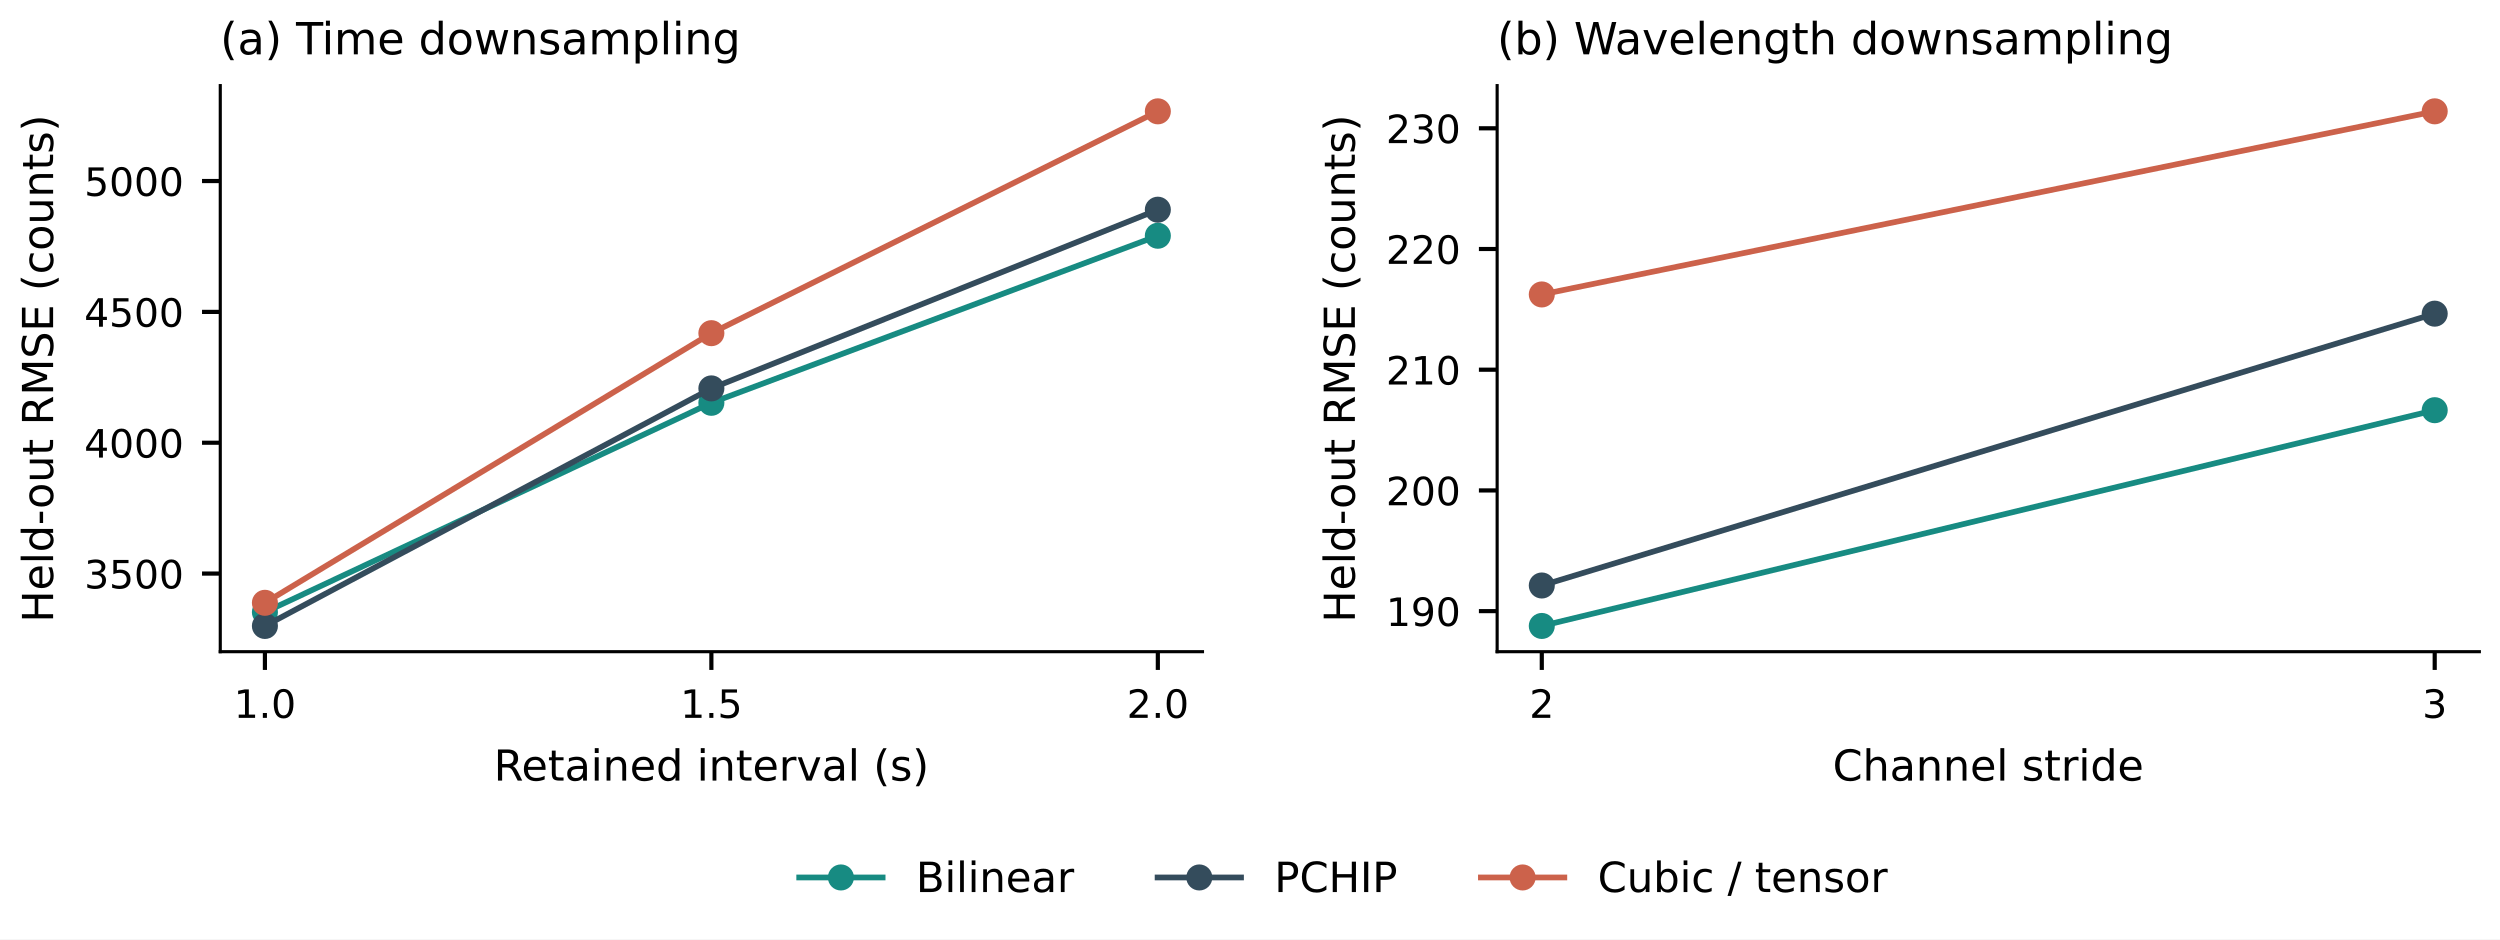
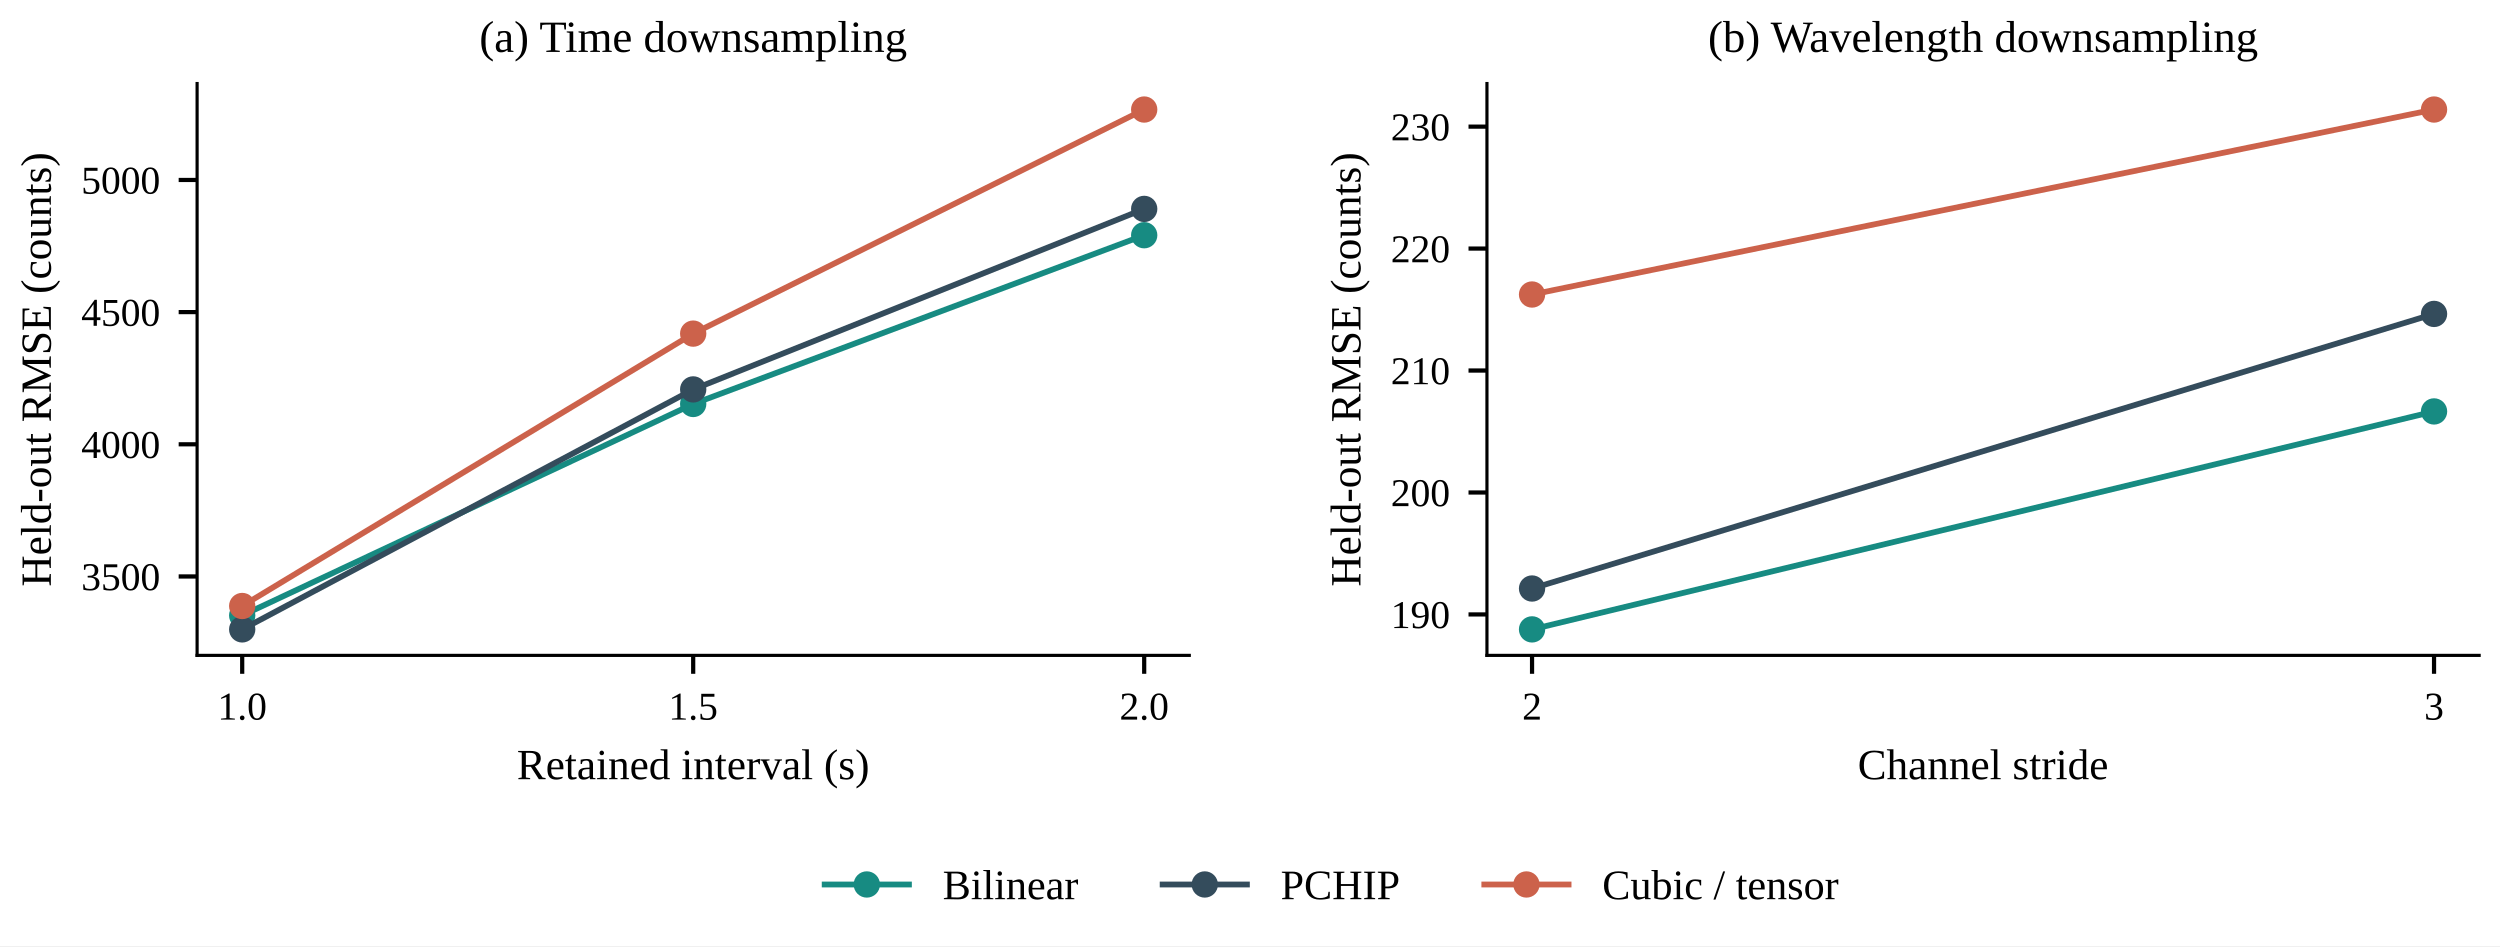
- <svg xmlns="http://www.w3.org/2000/svg" xmlns:xlink="http://www.w3.org/1999/xlink" width="479.504pt" height="180.179pt" viewBox="0 0 479.504 180.179" version="1.1">
+ <svg xmlns="http://www.w3.org/2000/svg" xmlns:xlink="http://www.w3.org/1999/xlink" width="474.68pt" height="179.622pt" viewBox="0 0 474.68 179.622" version="1.1">
  <defs>
    <style type="text/css">*{stroke-linejoin: round; stroke-linecap: butt}</style>
  </defs>
  <g id="figure_1">
    <g id="patch_1">
-       <path d="M 0 180.179 L 479.504 180.179 L 479.504 0 L 0 0 z " style="fill: #ffffff" />
+       <path d="M 0 179.622 L 474.68 179.622 L 474.68 0 L 0 0 z " style="fill: #ffffff" />
    </g>
    <g id="axes_1">
      <g id="patch_2">
-         <path d="M 42.248 124.995 L 230.638 124.995 L 230.638 16.419 L 42.248 16.419 z " style="fill: #ffffff" />
+         <path d="M 37.424 124.438 L 225.813 124.438 L 225.813 15.862 L 37.424 15.862 z " style="fill: #ffffff" />
      </g>
      <g id="matplotlib.axis_1">
        <g id="xtick_1">
          <g id="line2d_1">
            <defs>
              <path id="mc4d0fbb25a" d="M 0 0 L 0 3.5 " style="stroke: #000000; stroke-width: 0.8" />
            </defs>
            <g>
-               <use xlink:href="#mc4d0fbb25a" x="50.811" y="124.995" style="stroke: #000000; stroke-width: 0.8" />
+               <use xlink:href="#mc4d0fbb25a" x="45.987" y="124.438" style="stroke: #000000; stroke-width: 0.8" />
            </g>
          </g>
          <g id="text_1">
-             <text style="font-size: 7.5px; font-family: 'DejaVu Sans'; text-anchor: middle" x="50.811" y="137.693" transform="rotate(-0 50.8113 137.6929)">1.0</text>
+             <text style="font-size: 7.5px; font-family: 'Times New Roman'; text-anchor: middle" x="45.987" y="136.638" transform="rotate(-0 45.98676 136.6384)">1.0</text>
          </g>
        </g>
        <g id="xtick_2">
          <g id="line2d_2">
            <g>
-               <use xlink:href="#mc4d0fbb25a" x="136.443" y="124.995" style="stroke: #000000; stroke-width: 0.8" />
+               <use xlink:href="#mc4d0fbb25a" x="131.618" y="124.438" style="stroke: #000000; stroke-width: 0.8" />
            </g>
          </g>
          <g id="text_2">
-             <text style="font-size: 7.5px; font-family: 'DejaVu Sans'; text-anchor: middle" x="136.443" y="137.693" transform="rotate(-0 136.4429 137.6929)">1.5</text>
+             <text style="font-size: 7.5px; font-family: 'Times New Roman'; text-anchor: middle" x="131.618" y="136.638" transform="rotate(-0 131.6184 136.6384)">1.5</text>
          </g>
        </g>
        <g id="xtick_3">
          <g id="line2d_3">
            <g>
-               <use xlink:href="#mc4d0fbb25a" x="222.075" y="124.995" style="stroke: #000000; stroke-width: 0.8" />
+               <use xlink:href="#mc4d0fbb25a" x="217.25" y="124.438" style="stroke: #000000; stroke-width: 0.8" />
            </g>
          </g>
          <g id="text_3">
-             <text style="font-size: 7.5px; font-family: 'DejaVu Sans'; text-anchor: middle" x="222.075" y="137.693" transform="rotate(-0 222.0745 137.6929)">2.0</text>
+             <text style="font-size: 7.5px; font-family: 'Times New Roman'; text-anchor: middle" x="217.25" y="136.638" transform="rotate(-0 217.25 136.6384)">2.0</text>
          </g>
        </g>
        <g id="text_4">
-           <text style="font-size: 8.2px; font-family: 'DejaVu Sans'; text-anchor: middle" x="136.443" y="149.725" transform="rotate(-0 136.4429 149.7254)">Retained interval (s)</text>
+           <text style="font-size: 8.2px; font-family: 'Times New Roman'; text-anchor: middle" x="131.618" y="147.951" transform="rotate(-0 131.6184 147.9509)">Retained interval (s)</text>
        </g>
      </g>
      <g id="matplotlib.axis_2">
        <g id="ytick_1">
          <g id="line2d_4">
            <defs>
              <path id="md01da9a1f7" d="M 0 0 L -3.5 0 " style="stroke: #000000; stroke-width: 0.8" />
            </defs>
            <g>
-               <use xlink:href="#md01da9a1f7" x="42.248" y="110.012" style="stroke: #000000; stroke-width: 0.8" />
+               <use xlink:href="#md01da9a1f7" x="37.424" y="109.455" style="stroke: #000000; stroke-width: 0.8" />
            </g>
          </g>
          <g id="text_5">
-             <text style="font-size: 7.5px; font-family: 'DejaVu Sans'; text-anchor: end" x="35.248" y="112.861" transform="rotate(-0 35.24814 112.8609)">3500</text>
+             <text style="font-size: 7.5px; font-family: 'Times New Roman'; text-anchor: end" x="30.424" y="112.055" transform="rotate(-0 30.4236 112.0554)">3500</text>
          </g>
        </g>
        <g id="ytick_2">
          <g id="line2d_5">
            <g>
-               <use xlink:href="#md01da9a1f7" x="42.248" y="84.916" style="stroke: #000000; stroke-width: 0.8" />
+               <use xlink:href="#md01da9a1f7" x="37.424" y="84.36" style="stroke: #000000; stroke-width: 0.8" />
            </g>
          </g>
          <g id="text_6">
-             <text style="font-size: 7.5px; font-family: 'DejaVu Sans'; text-anchor: end" x="35.248" y="87.765" transform="rotate(-0 35.24814 87.7653)">4000</text>
+             <text style="font-size: 7.5px; font-family: 'Times New Roman'; text-anchor: end" x="30.424" y="86.96" transform="rotate(-0 30.4236 86.9598)">4000</text>
          </g>
        </g>
        <g id="ytick_3">
          <g id="line2d_6">
            <g>
-               <use xlink:href="#md01da9a1f7" x="42.248" y="59.821" style="stroke: #000000; stroke-width: 0.8" />
+               <use xlink:href="#md01da9a1f7" x="37.424" y="59.264" style="stroke: #000000; stroke-width: 0.8" />
            </g>
          </g>
          <g id="text_7">
-             <text style="font-size: 7.5px; font-family: 'DejaVu Sans'; text-anchor: end" x="35.248" y="62.67" transform="rotate(-0 35.24814 62.6697)">4500</text>
+             <text style="font-size: 7.5px; font-family: 'Times New Roman'; text-anchor: end" x="30.424" y="61.864" transform="rotate(-0 30.4236 61.8642)">4500</text>
          </g>
        </g>
        <g id="ytick_4">
          <g id="line2d_7">
            <g>
-               <use xlink:href="#md01da9a1f7" x="42.248" y="34.725" style="stroke: #000000; stroke-width: 0.8" />
+               <use xlink:href="#md01da9a1f7" x="37.424" y="34.169" style="stroke: #000000; stroke-width: 0.8" />
            </g>
          </g>
          <g id="text_8">
-             <text style="font-size: 7.5px; font-family: 'DejaVu Sans'; text-anchor: end" x="35.248" y="37.574" transform="rotate(-0 35.24814 37.57411)">5000</text>
+             <text style="font-size: 7.5px; font-family: 'Times New Roman'; text-anchor: end" x="30.424" y="36.769" transform="rotate(-0 30.4236 36.7686)">5000</text>
          </g>
        </g>
        <g id="text_9">
-           <text style="font-size: 8.2px; font-family: 'DejaVu Sans'; text-anchor: middle" x="10.191" y="70.707" transform="rotate(-90 10.19072 70.70667)">Held-out RMSE (counts)</text>
+           <text style="font-size: 8.2px; font-family: 'Times New Roman'; text-anchor: middle" x="9.654" y="70.15" transform="rotate(-90 9.653875 70.15019)">Held-out RMSE (counts)</text>
        </g>
      </g>
      <g id="line2d_8">
-         <path d="M 50.811 117.413 L 136.443 77.259 L 222.075 45.216 " clip-path="url(#p383b3af756)" style="fill: none; stroke: #178b82; stroke-width: 1.1; stroke-linecap: square" />
+         <path d="M 45.987 116.857 L 131.618 76.703 L 217.25 44.66 " clip-path="url(#p9f1307b2fc)" style="fill: none; stroke: #178b82; stroke-width: 1.1; stroke-linecap: square" />
        <defs>
          <path id="m8fc83196d3" d="M 0 2 C 0.53 2 1.039 1.789 1.414 1.414 C 1.789 1.039 2 0.53 2 0 C 2 -0.53 1.789 -1.039 1.414 -1.414 C 1.039 -1.789 0.53 -2 0 -2 C -0.53 -2 -1.039 -1.789 -1.414 -1.414 C -1.789 -1.039 -2 -0.53 -2 0 C -2 0.53 -1.789 1.039 -1.414 1.414 C -1.039 1.789 -0.53 2 0 2 z " style="stroke: #178b82" />
        </defs>
-         <g clip-path="url(#p383b3af756)">
-           <use xlink:href="#m8fc83196d3" x="50.811" y="117.413" style="fill: #178b82; stroke: #178b82" />
-           <use xlink:href="#m8fc83196d3" x="136.443" y="77.259" style="fill: #178b82; stroke: #178b82" />
-           <use xlink:href="#m8fc83196d3" x="222.075" y="45.216" style="fill: #178b82; stroke: #178b82" />
+         <g clip-path="url(#p9f1307b2fc)">
+           <use xlink:href="#m8fc83196d3" x="45.987" y="116.857" style="fill: #178b82; stroke: #178b82" />
+           <use xlink:href="#m8fc83196d3" x="131.618" y="76.703" style="fill: #178b82; stroke: #178b82" />
+           <use xlink:href="#m8fc83196d3" x="217.25" y="44.66" style="fill: #178b82; stroke: #178b82" />
        </g>
      </g>
      <g id="line2d_9">
-         <path d="M 50.811 120.059 L 136.443 74.496 L 222.075 40.222 " clip-path="url(#p383b3af756)" style="fill: none; stroke: #344c5c; stroke-width: 1.1; stroke-linecap: square" />
+         <path d="M 45.987 119.503 L 131.618 73.939 L 217.25 39.666 " clip-path="url(#p9f1307b2fc)" style="fill: none; stroke: #344c5c; stroke-width: 1.1; stroke-linecap: square" />
        <defs>
          <path id="m650a231efd" d="M 0 2 C 0.53 2 1.039 1.789 1.414 1.414 C 1.789 1.039 2 0.53 2 0 C 2 -0.53 1.789 -1.039 1.414 -1.414 C 1.039 -1.789 0.53 -2 0 -2 C -0.53 -2 -1.039 -1.789 -1.414 -1.414 C -1.789 -1.039 -2 -0.53 -2 0 C -2 0.53 -1.789 1.039 -1.414 1.414 C -1.039 1.789 -0.53 2 0 2 z " style="stroke: #344c5c" />
        </defs>
-         <g clip-path="url(#p383b3af756)">
-           <use xlink:href="#m650a231efd" x="50.811" y="120.059" style="fill: #344c5c; stroke: #344c5c" />
-           <use xlink:href="#m650a231efd" x="136.443" y="74.496" style="fill: #344c5c; stroke: #344c5c" />
-           <use xlink:href="#m650a231efd" x="222.075" y="40.222" style="fill: #344c5c; stroke: #344c5c" />
+         <g clip-path="url(#p9f1307b2fc)">
+           <use xlink:href="#m650a231efd" x="45.987" y="119.503" style="fill: #344c5c; stroke: #344c5c" />
+           <use xlink:href="#m650a231efd" x="131.618" y="73.939" style="fill: #344c5c; stroke: #344c5c" />
+           <use xlink:href="#m650a231efd" x="217.25" y="39.666" style="fill: #344c5c; stroke: #344c5c" />
        </g>
      </g>
      <g id="line2d_10">
-         <path d="M 50.811 115.619 L 136.443 63.902 L 222.075 21.354 " clip-path="url(#p383b3af756)" style="fill: none; stroke: #cc624b; stroke-width: 1.1; stroke-linecap: square" />
+         <path d="M 45.987 115.063 L 131.618 63.345 L 217.25 20.797 " clip-path="url(#p9f1307b2fc)" style="fill: none; stroke: #cc624b; stroke-width: 1.1; stroke-linecap: square" />
        <defs>
          <path id="m1233b05e58" d="M 0 2 C 0.53 2 1.039 1.789 1.414 1.414 C 1.789 1.039 2 0.53 2 0 C 2 -0.53 1.789 -1.039 1.414 -1.414 C 1.039 -1.789 0.53 -2 0 -2 C -0.53 -2 -1.039 -1.789 -1.414 -1.414 C -1.789 -1.039 -2 -0.53 -2 0 C -2 0.53 -1.789 1.039 -1.414 1.414 C -1.039 1.789 -0.53 2 0 2 z " style="stroke: #cc624b" />
        </defs>
-         <g clip-path="url(#p383b3af756)">
-           <use xlink:href="#m1233b05e58" x="50.811" y="115.619" style="fill: #cc624b; stroke: #cc624b" />
-           <use xlink:href="#m1233b05e58" x="136.443" y="63.902" style="fill: #cc624b; stroke: #cc624b" />
-           <use xlink:href="#m1233b05e58" x="222.075" y="21.354" style="fill: #cc624b; stroke: #cc624b" />
+         <g clip-path="url(#p9f1307b2fc)">
+           <use xlink:href="#m1233b05e58" x="45.987" y="115.063" style="fill: #cc624b; stroke: #cc624b" />
+           <use xlink:href="#m1233b05e58" x="131.618" y="63.345" style="fill: #cc624b; stroke: #cc624b" />
+           <use xlink:href="#m1233b05e58" x="217.25" y="20.797" style="fill: #cc624b; stroke: #cc624b" />
        </g>
      </g>
      <g id="patch_3">
-         <path d="M 42.248 124.995 L 42.248 16.419 " style="fill: none; stroke: #000000; stroke-width: 0.6; stroke-linejoin: miter; stroke-linecap: square" />
+         <path d="M 37.424 124.438 L 37.424 15.862 " style="fill: none; stroke: #000000; stroke-width: 0.6; stroke-linejoin: miter; stroke-linecap: square" />
      </g>
      <g id="patch_4">
-         <path d="M 42.248 124.995 L 230.638 124.995 " style="fill: none; stroke: #000000; stroke-width: 0.6; stroke-linejoin: miter; stroke-linecap: square" />
+         <path d="M 37.424 124.438 L 225.813 124.438 " style="fill: none; stroke: #000000; stroke-width: 0.6; stroke-linejoin: miter; stroke-linecap: square" />
      </g>
      <g id="text_10">
-         <text style="font-size: 8.5px; font-family: 'DejaVu Sans'; text-anchor: start" x="42.248" y="10.419" transform="rotate(-0 42.24814 10.41867)">(a) Time downsampling</text>
+         <text style="font-size: 8.5px; font-family: 'Times New Roman'; text-anchor: middle" x="131.618" y="9.862" transform="rotate(-0 131.6184 9.862188)">(a) Time downsampling</text>
      </g>
    </g>
    <g id="axes_2">
      <g id="patch_5">
-         <path d="M 287.155 124.995 L 475.544 124.995 L 475.544 16.419 L 287.155 16.419 z " style="fill: #ffffff" />
+         <path d="M 282.33 124.438 L 470.72 124.438 L 470.72 15.862 L 282.33 15.862 z " style="fill: #ffffff" />
      </g>
      <g id="matplotlib.axis_3">
        <g id="xtick_4">
          <g id="line2d_11">
            <g>
-               <use xlink:href="#mc4d0fbb25a" x="295.718" y="124.995" style="stroke: #000000; stroke-width: 0.8" />
+               <use xlink:href="#mc4d0fbb25a" x="290.893" y="124.438" style="stroke: #000000; stroke-width: 0.8" />
            </g>
          </g>
          <g id="text_11">
-             <text style="font-size: 7.5px; font-family: 'DejaVu Sans'; text-anchor: middle" x="295.718" y="137.693" transform="rotate(-0 295.7177 137.6929)">2</text>
+             <text style="font-size: 7.5px; font-family: 'Times New Roman'; text-anchor: middle" x="290.893" y="136.638" transform="rotate(-0 290.8932 136.6384)">2</text>
          </g>
        </g>
        <g id="xtick_5">
          <g id="line2d_12">
            <g>
-               <use xlink:href="#mc4d0fbb25a" x="466.981" y="124.995" style="stroke: #000000; stroke-width: 0.8" />
+               <use xlink:href="#mc4d0fbb25a" x="462.156" y="124.438" style="stroke: #000000; stroke-width: 0.8" />
            </g>
          </g>
          <g id="text_12">
-             <text style="font-size: 7.5px; font-family: 'DejaVu Sans'; text-anchor: middle" x="466.981" y="137.693" transform="rotate(-0 466.981 137.6929)">3</text>
+             <text style="font-size: 7.5px; font-family: 'Times New Roman'; text-anchor: middle" x="462.156" y="136.638" transform="rotate(-0 462.1564 136.6384)">3</text>
          </g>
        </g>
        <g id="text_13">
-           <text style="font-size: 8.2px; font-family: 'DejaVu Sans'; text-anchor: middle" x="381.349" y="149.725" transform="rotate(-0 381.3494 149.7254)">Channel stride</text>
+           <text style="font-size: 8.2px; font-family: 'Times New Roman'; text-anchor: middle" x="376.525" y="147.951" transform="rotate(-0 376.5248 147.9509)">Channel stride</text>
        </g>
      </g>
      <g id="matplotlib.axis_4">
        <g id="ytick_5">
          <g id="line2d_13">
            <g>
-               <use xlink:href="#md01da9a1f7" x="287.155" y="117.216" style="stroke: #000000; stroke-width: 0.8" />
+               <use xlink:href="#md01da9a1f7" x="282.33" y="116.659" style="stroke: #000000; stroke-width: 0.8" />
            </g>
          </g>
          <g id="text_14">
-             <text style="font-size: 7.5px; font-family: 'DejaVu Sans'; text-anchor: end" x="280.155" y="120.065" transform="rotate(-0 280.1546 120.065)">190</text>
+             <text style="font-size: 7.5px; font-family: 'Times New Roman'; text-anchor: end" x="275.33" y="119.259" transform="rotate(-0 275.33 119.2595)">190</text>
          </g>
        </g>
        <g id="ytick_6">
          <g id="line2d_14">
            <g>
-               <use xlink:href="#md01da9a1f7" x="287.155" y="94.063" style="stroke: #000000; stroke-width: 0.8" />
+               <use xlink:href="#md01da9a1f7" x="282.33" y="93.507" style="stroke: #000000; stroke-width: 0.8" />
            </g>
          </g>
          <g id="text_15">
-             <text style="font-size: 7.5px; font-family: 'DejaVu Sans'; text-anchor: end" x="280.155" y="96.912" transform="rotate(-0 280.1546 96.91234)">200</text>
+             <text style="font-size: 7.5px; font-family: 'Times New Roman'; text-anchor: end" x="275.33" y="96.107" transform="rotate(-0 275.33 96.10683)">200</text>
          </g>
        </g>
        <g id="ytick_7">
          <g id="line2d_15">
            <g>
-               <use xlink:href="#md01da9a1f7" x="287.155" y="70.911" style="stroke: #000000; stroke-width: 0.8" />
+               <use xlink:href="#md01da9a1f7" x="282.33" y="70.354" style="stroke: #000000; stroke-width: 0.8" />
            </g>
          </g>
          <g id="text_16">
-             <text style="font-size: 7.5px; font-family: 'DejaVu Sans'; text-anchor: end" x="280.155" y="73.76" transform="rotate(-0 280.1546 73.7597)">210</text>
+             <text style="font-size: 7.5px; font-family: 'Times New Roman'; text-anchor: end" x="275.33" y="72.954" transform="rotate(-0 275.33 72.95419)">210</text>
          </g>
        </g>
        <g id="ytick_8">
          <g id="line2d_16">
            <g>
-               <use xlink:href="#md01da9a1f7" x="287.155" y="47.758" style="stroke: #000000; stroke-width: 0.8" />
+               <use xlink:href="#md01da9a1f7" x="282.33" y="47.201" style="stroke: #000000; stroke-width: 0.8" />
            </g>
          </g>
          <g id="text_17">
-             <text style="font-size: 7.5px; font-family: 'DejaVu Sans'; text-anchor: end" x="280.155" y="50.607" transform="rotate(-0 280.1546 50.60705)">220</text>
+             <text style="font-size: 7.5px; font-family: 'Times New Roman'; text-anchor: end" x="275.33" y="49.802" transform="rotate(-0 275.33 49.80155)">220</text>
          </g>
        </g>
        <g id="ytick_9">
          <g id="line2d_17">
            <g>
-               <use xlink:href="#md01da9a1f7" x="287.155" y="24.605" style="stroke: #000000; stroke-width: 0.8" />
+               <use xlink:href="#md01da9a1f7" x="282.33" y="24.049" style="stroke: #000000; stroke-width: 0.8" />
            </g>
          </g>
          <g id="text_18">
-             <text style="font-size: 7.5px; font-family: 'DejaVu Sans'; text-anchor: end" x="280.155" y="27.454" transform="rotate(-0 280.1546 27.45441)">230</text>
+             <text style="font-size: 7.5px; font-family: 'Times New Roman'; text-anchor: end" x="275.33" y="26.649" transform="rotate(-0 275.33 26.6489)">230</text>
          </g>
        </g>
        <g id="text_19">
-           <text style="font-size: 8.2px; font-family: 'DejaVu Sans'; text-anchor: middle" x="259.869" y="70.707" transform="rotate(-90 259.869 70.70667)">Held-out RMSE (counts)</text>
+           <text style="font-size: 8.2px; font-family: 'Times New Roman'; text-anchor: middle" x="258.31" y="70.15" transform="rotate(-90 258.3103 70.15019)">Held-out RMSE (counts)</text>
        </g>
      </g>
      <g id="line2d_18">
-         <path d="M 295.718 120.059 L 466.981 78.676 " clip-path="url(#p3e3bffe5ee)" style="fill: none; stroke: #178b82; stroke-width: 1.1; stroke-linecap: square" />
-         <g clip-path="url(#p3e3bffe5ee)">
-           <use xlink:href="#m8fc83196d3" x="295.718" y="120.059" style="fill: #178b82; stroke: #178b82" />
-           <use xlink:href="#m8fc83196d3" x="466.981" y="78.676" style="fill: #178b82; stroke: #178b82" />
+         <path d="M 290.893 119.503 L 462.156 78.12 " clip-path="url(#p702f7b5927)" style="fill: none; stroke: #178b82; stroke-width: 1.1; stroke-linecap: square" />
+         <g clip-path="url(#p702f7b5927)">
+           <use xlink:href="#m8fc83196d3" x="290.893" y="119.503" style="fill: #178b82; stroke: #178b82" />
+           <use xlink:href="#m8fc83196d3" x="462.156" y="78.12" style="fill: #178b82; stroke: #178b82" />
        </g>
      </g>
      <g id="line2d_19">
-         <path d="M 295.718 112.299 L 466.981 60.161 " clip-path="url(#p3e3bffe5ee)" style="fill: none; stroke: #344c5c; stroke-width: 1.1; stroke-linecap: square" />
-         <g clip-path="url(#p3e3bffe5ee)">
-           <use xlink:href="#m650a231efd" x="295.718" y="112.299" style="fill: #344c5c; stroke: #344c5c" />
-           <use xlink:href="#m650a231efd" x="466.981" y="60.161" style="fill: #344c5c; stroke: #344c5c" />
+         <path d="M 290.893 111.742 L 462.156 59.604 " clip-path="url(#p702f7b5927)" style="fill: none; stroke: #344c5c; stroke-width: 1.1; stroke-linecap: square" />
+         <g clip-path="url(#p702f7b5927)">
+           <use xlink:href="#m650a231efd" x="290.893" y="111.742" style="fill: #344c5c; stroke: #344c5c" />
+           <use xlink:href="#m650a231efd" x="462.156" y="59.604" style="fill: #344c5c; stroke: #344c5c" />
        </g>
      </g>
      <g id="line2d_20">
-         <path d="M 295.718 56.476 L 466.981 21.354 " clip-path="url(#p3e3bffe5ee)" style="fill: none; stroke: #cc624b; stroke-width: 1.1; stroke-linecap: square" />
-         <g clip-path="url(#p3e3bffe5ee)">
-           <use xlink:href="#m1233b05e58" x="295.718" y="56.476" style="fill: #cc624b; stroke: #cc624b" />
-           <use xlink:href="#m1233b05e58" x="466.981" y="21.354" style="fill: #cc624b; stroke: #cc624b" />
+         <path d="M 290.893 55.919 L 462.156 20.797 " clip-path="url(#p702f7b5927)" style="fill: none; stroke: #cc624b; stroke-width: 1.1; stroke-linecap: square" />
+         <g clip-path="url(#p702f7b5927)">
+           <use xlink:href="#m1233b05e58" x="290.893" y="55.919" style="fill: #cc624b; stroke: #cc624b" />
+           <use xlink:href="#m1233b05e58" x="462.156" y="20.797" style="fill: #cc624b; stroke: #cc624b" />
        </g>
      </g>
      <g id="patch_6">
-         <path d="M 287.155 124.995 L 287.155 16.419 " style="fill: none; stroke: #000000; stroke-width: 0.6; stroke-linejoin: miter; stroke-linecap: square" />
+         <path d="M 282.33 124.438 L 282.33 15.862 " style="fill: none; stroke: #000000; stroke-width: 0.6; stroke-linejoin: miter; stroke-linecap: square" />
      </g>
      <g id="patch_7">
-         <path d="M 287.155 124.995 L 475.544 124.995 " style="fill: none; stroke: #000000; stroke-width: 0.6; stroke-linejoin: miter; stroke-linecap: square" />
+         <path d="M 282.33 124.438 L 470.72 124.438 " style="fill: none; stroke: #000000; stroke-width: 0.6; stroke-linejoin: miter; stroke-linecap: square" />
      </g>
      <g id="text_20">
-         <text style="font-size: 8.5px; font-family: 'DejaVu Sans'; text-anchor: start" x="287.155" y="10.419" transform="rotate(-0 287.1546 10.41867)">(b) Wavelength downsampling</text>
+         <text style="font-size: 8.5px; font-family: 'Times New Roman'; text-anchor: middle" x="376.525" y="9.862" transform="rotate(-0 376.5248 9.862188)">(b) Wavelength downsampling</text>
      </g>
    </g>
    <g id="legend_1">
      <g id="line2d_21">
-         <path d="M 153.289 168.297 L 161.289 168.297 L 169.289 168.297 " style="fill: none; stroke: #178b82; stroke-width: 1.1; stroke-linecap: square" />
+         <path d="M 156.583 167.936 L 164.583 167.936 L 172.583 167.936 " style="fill: none; stroke: #178b82; stroke-width: 1.1; stroke-linecap: square" />
        <g>
-           <use xlink:href="#m8fc83196d3" x="161.289" y="168.297" style="fill: #178b82; stroke: #178b82" />
+           <use xlink:href="#m8fc83196d3" x="164.583" y="167.936" style="fill: #178b82; stroke: #178b82" />
        </g>
      </g>
      <g id="text_21">
-         <text style="font-size: 8px; font-family: 'DejaVu Sans'; text-anchor: start" x="175.689" y="171.097" transform="rotate(-0 175.689 171.0968)">Bilinear</text>
+         <text style="font-size: 8px; font-family: 'Times New Roman'; text-anchor: start" x="178.983" y="170.736" transform="rotate(-0 178.9832 170.7356)">Bilinear</text>
      </g>
      <g id="line2d_22">
-         <path d="M 222.029 168.297 L 230.029 168.297 L 238.029 168.297 " style="fill: none; stroke: #344c5c; stroke-width: 1.1; stroke-linecap: square" />
+         <path d="M 220.753 167.936 L 228.753 167.936 L 236.753 167.936 " style="fill: none; stroke: #344c5c; stroke-width: 1.1; stroke-linecap: square" />
        <g>
-           <use xlink:href="#m650a231efd" x="230.029" y="168.297" style="fill: #344c5c; stroke: #344c5c" />
+           <use xlink:href="#m650a231efd" x="228.753" y="167.936" style="fill: #344c5c; stroke: #344c5c" />
        </g>
      </g>
      <g id="text_22">
-         <text style="font-size: 8px; font-family: 'DejaVu Sans'; text-anchor: start" x="244.429" y="171.097" transform="rotate(-0 244.429 171.0968)">PCHIP</text>
+         <text style="font-size: 8px; font-family: 'Times New Roman'; text-anchor: start" x="243.153" y="170.736" transform="rotate(-0 243.1532 170.7356)">PCHIP</text>
      </g>
      <g id="line2d_23">
-         <path d="M 284.039 168.297 L 292.039 168.297 L 300.039 168.297 " style="fill: none; stroke: #cc624b; stroke-width: 1.1; stroke-linecap: square" />
+         <path d="M 281.828 167.936 L 289.828 167.936 L 297.828 167.936 " style="fill: none; stroke: #cc624b; stroke-width: 1.1; stroke-linecap: square" />
        <g>
-           <use xlink:href="#m1233b05e58" x="292.039" y="168.297" style="fill: #cc624b; stroke: #cc624b" />
+           <use xlink:href="#m1233b05e58" x="289.828" y="167.936" style="fill: #cc624b; stroke: #cc624b" />
        </g>
      </g>
      <g id="text_23">
-         <text style="font-size: 8px; font-family: 'DejaVu Sans'; text-anchor: start" x="306.439" y="171.097" transform="rotate(-0 306.439 171.0968)">Cubic / tensor</text>
+         <text style="font-size: 8px; font-family: 'Times New Roman'; text-anchor: start" x="304.228" y="170.736" transform="rotate(-0 304.2282 170.7356)">Cubic / tensor</text>
      </g>
    </g>
  </g>
  <defs>
-     <clipPath id="p383b3af756">
-       <rect x="42.248" y="16.419" width="188.39" height="108.576" />
+     <clipPath id="p9f1307b2fc">
+       <rect x="37.424" y="15.862" width="188.39" height="108.576" />
    </clipPath>
-     <clipPath id="p3e3bffe5ee">
-       <rect x="287.155" y="16.419" width="188.39" height="108.576" />
+     <clipPath id="p702f7b5927">
+       <rect x="282.33" y="15.862" width="188.39" height="108.576" />
    </clipPath>
  </defs>
</svg>
